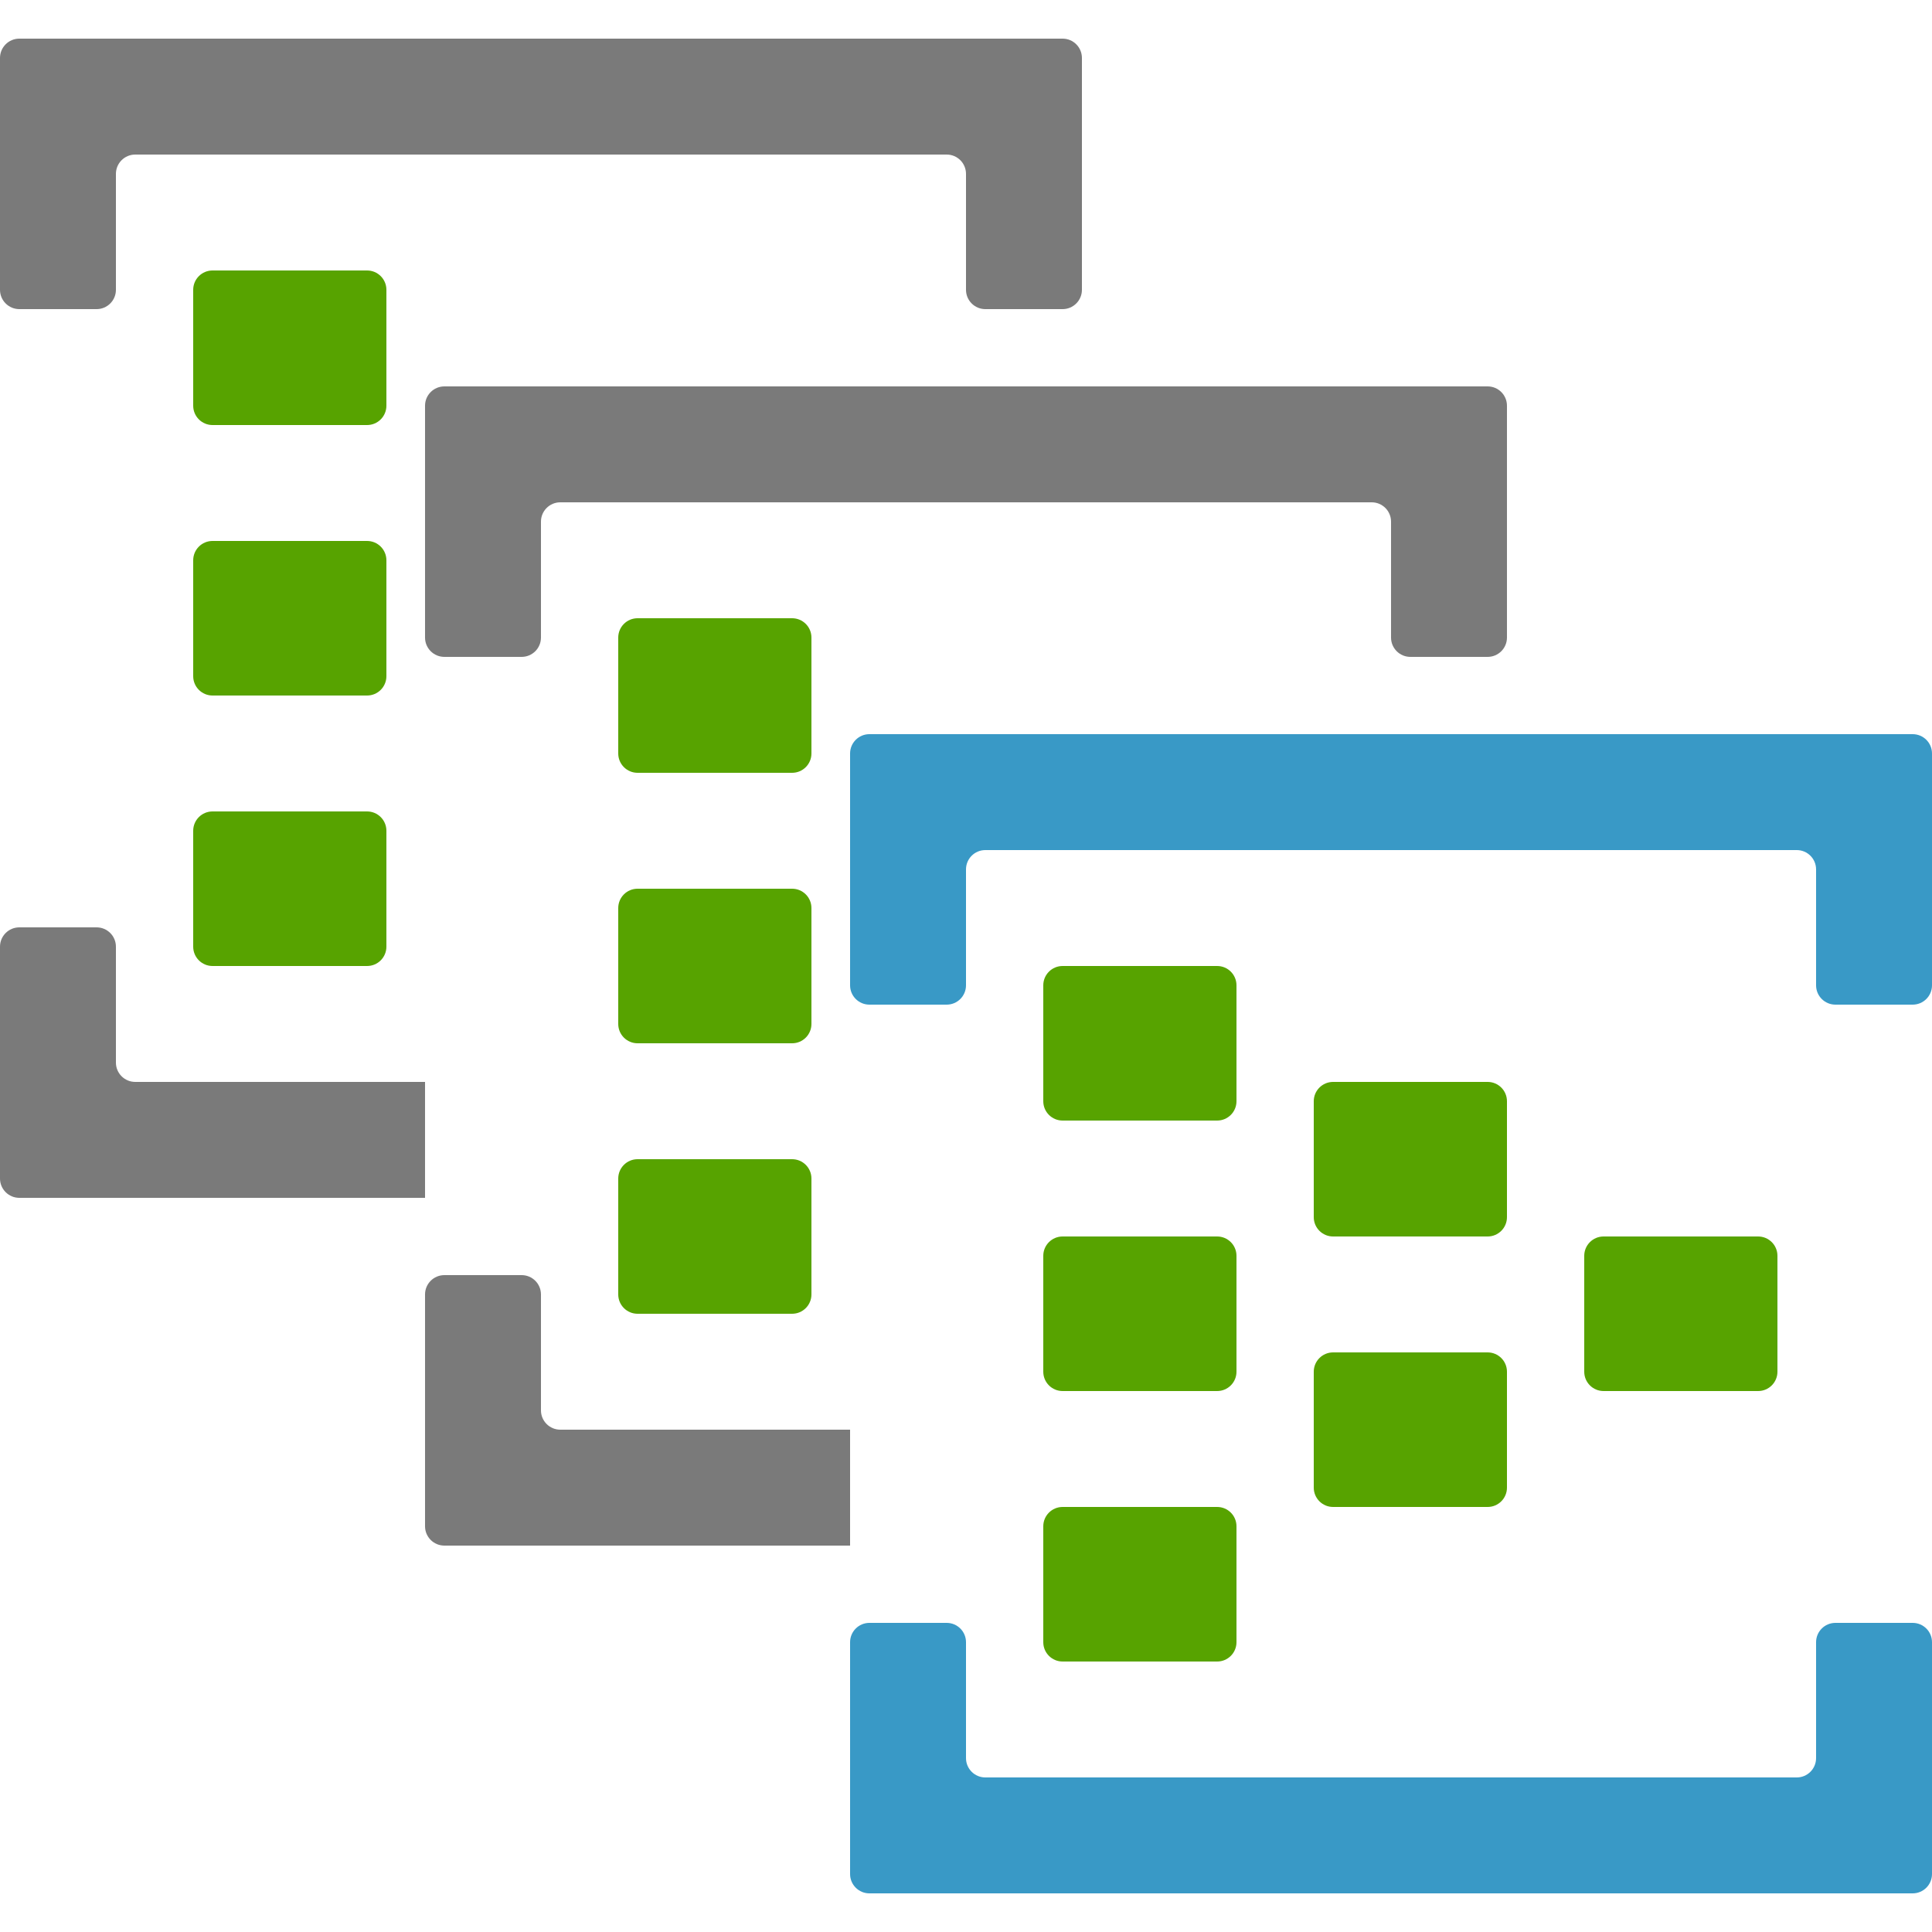
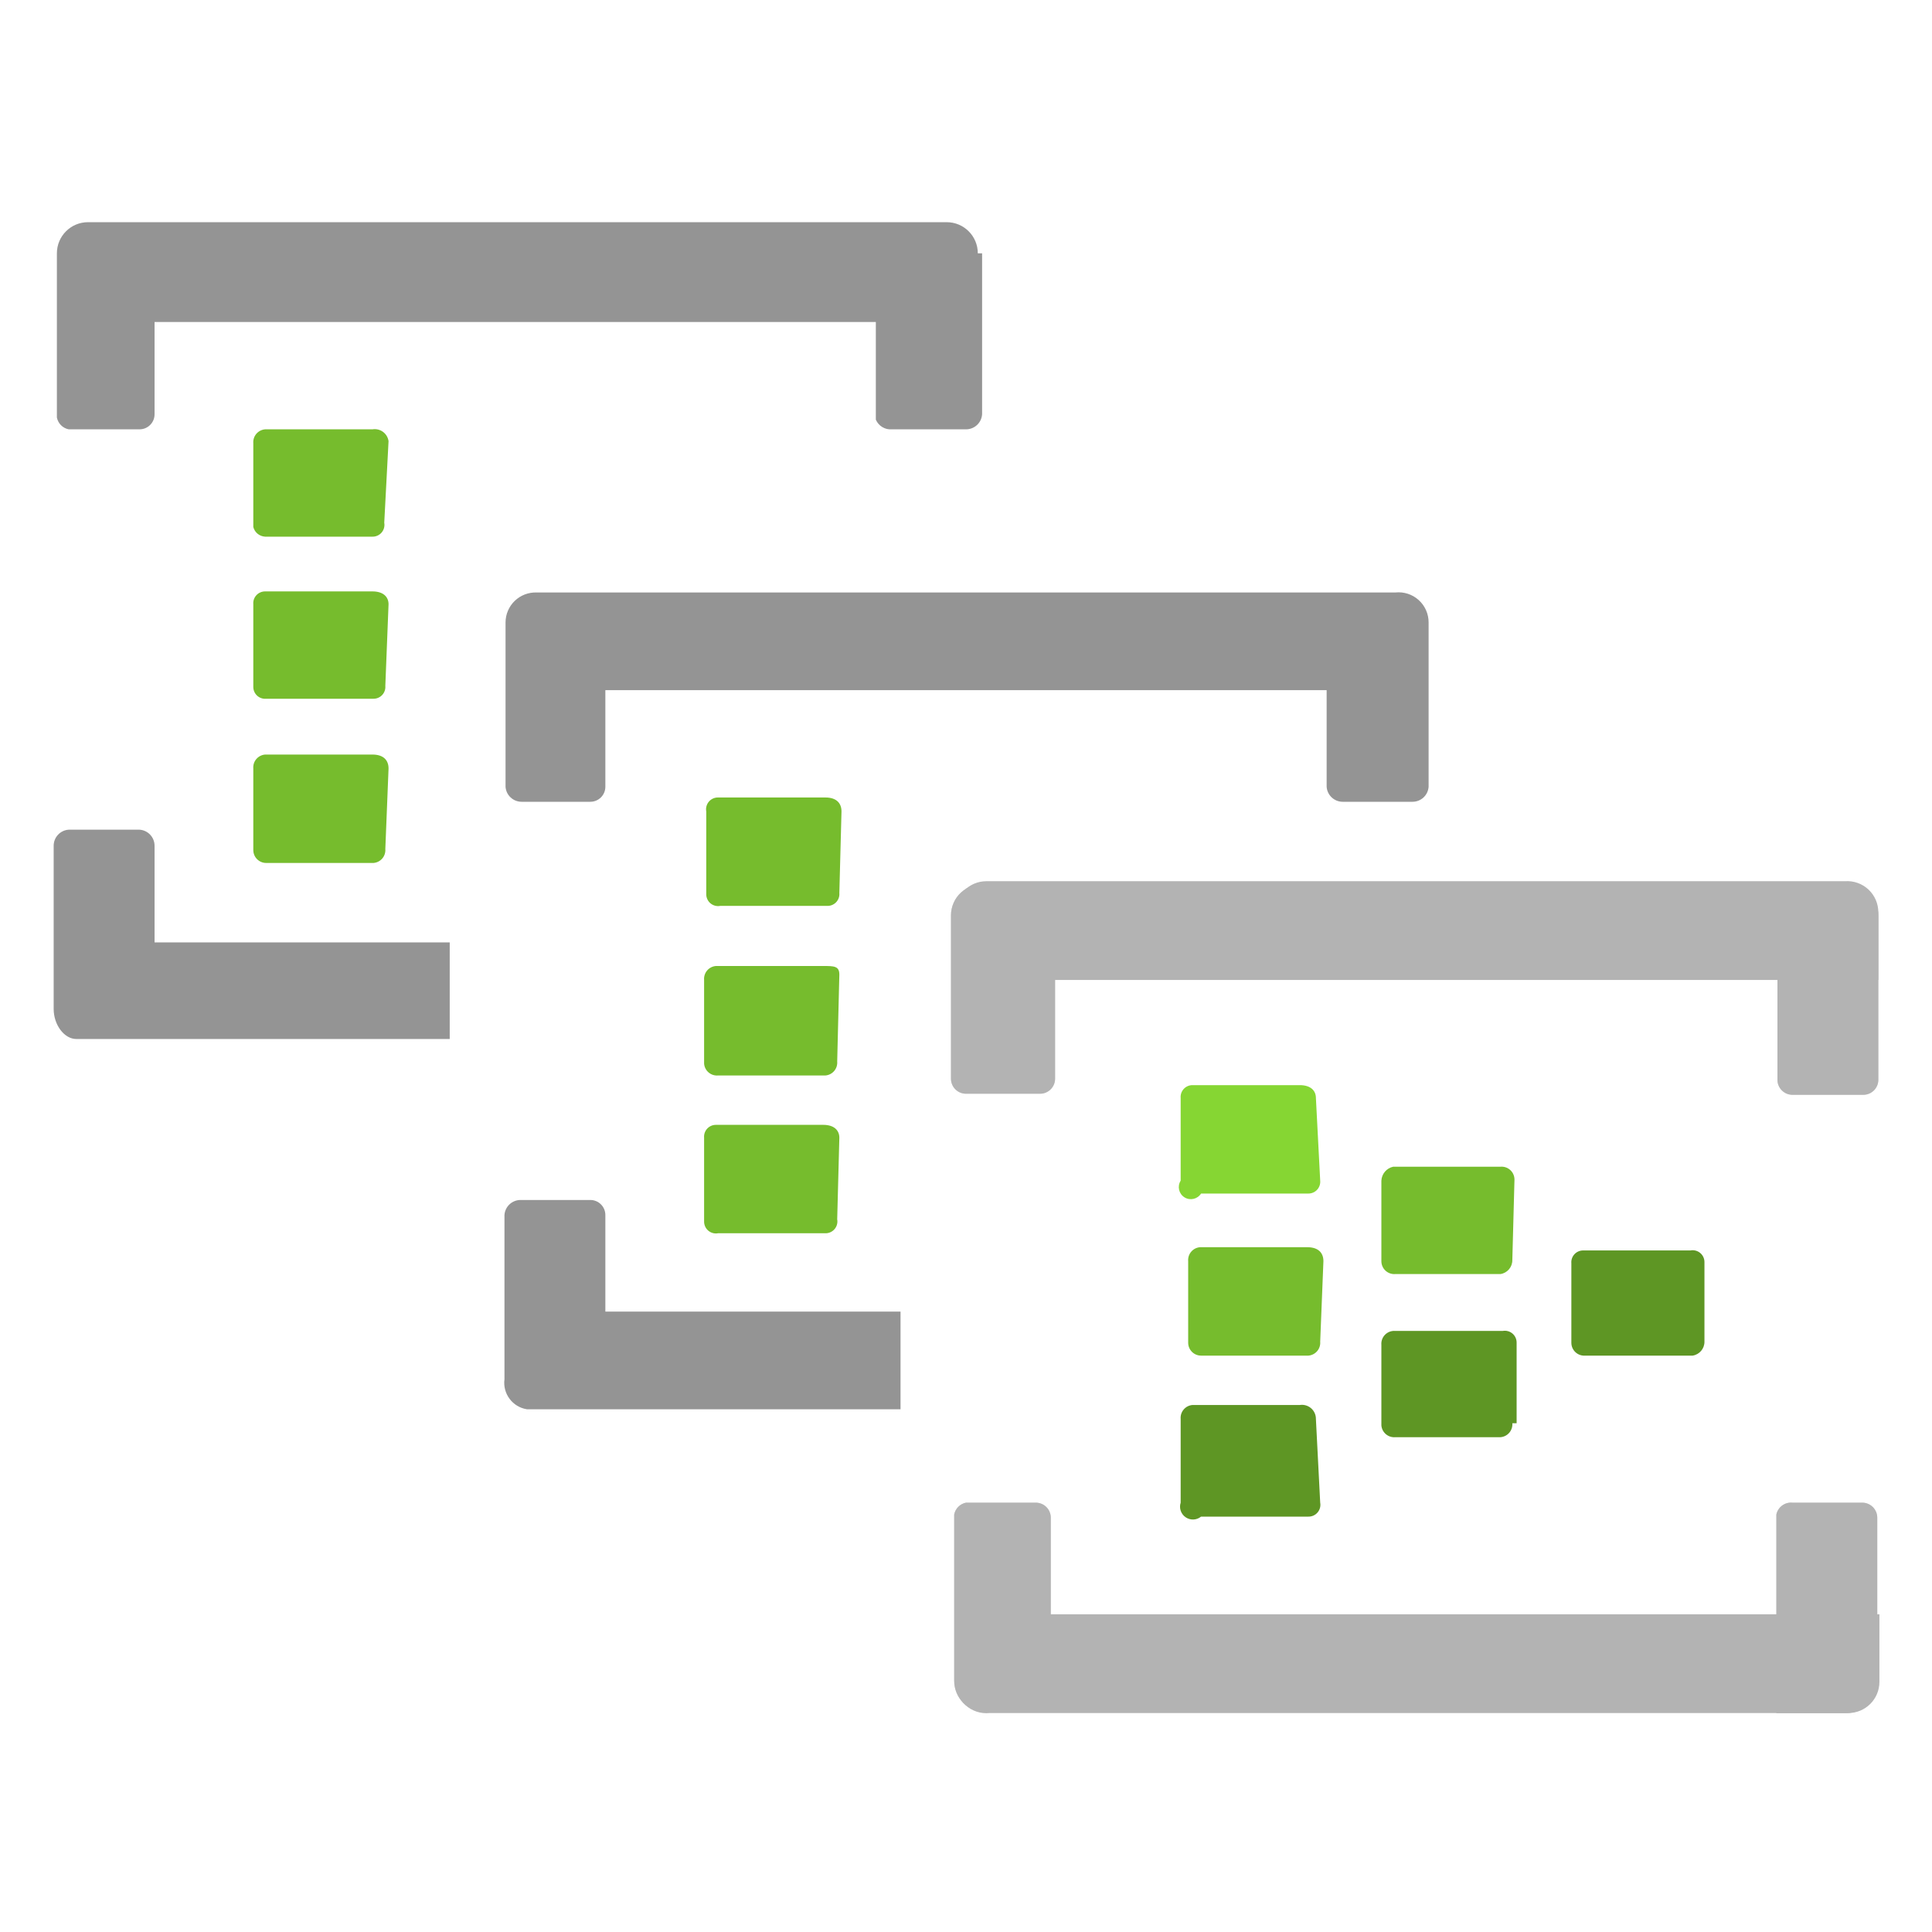
- <svg viewBox="0 0 50 50" class="" role="presentation" focusable="false" id="FxSymbol0-0a2" data-type="1">
+ <svg viewBox="0 0 18 18" data-islogo="true" class="" role="presentation" focusable="false" id="FxSymbol0-092" data-type="1">
  <g>
-     <path d="M9.5 18h-4a.5.5 0 0 1-.5-.5v-3a.5.5 0 0 1 .5-.5h4a.5.5 0 0 1 .5.5v3a.5.5 0 0 1-.5.5zm0 7h-4a.5.5 0 0 1-.5-.5v-3a.5.5 0 0 1 .5-.5h4a.5.5 0 0 1 .5.5v3a.5.5 0 0 1-.5.5zm0-14h-4a.5.5 0 0 1-.5-.5v-3a.5.5 0 0 1 .5-.5h4a.5.5 0 0 1 .5.5v3a.5.5 0 0 1-.5.5z" class="msportalfx-svg-c14" fill="#57a300" />
-     <path d="M0 1.5v6a.5.5 0 0 0 .5.5h2a.5.5 0 0 0 .5-.5v-3a.5.5 0 0 1 .5-.5h21a.5.5 0 0 1 .5.5v3a.5.5 0 0 0 .5.5h2a.5.5 0 0 0 .5-.5v-6a.5.5 0 0 0-.5-.5H.5a.5.5 0 0 0-.5.5z" class="msportalfx-svg-c04" fill="#7a7a7a" />
-     <path d="M20.5 27h-4a.5.5 0 0 1-.5-.5v-3a.5.5 0 0 1 .5-.5h4a.5.5 0 0 1 .5.5v3a.5.5 0 0 1-.5.5zm0 7h-4a.5.5 0 0 1-.5-.5v-3a.5.5 0 0 1 .5-.5h4a.5.5 0 0 1 .5.5v3a.5.5 0 0 1-.5.5zm0-14h-4a.5.5 0 0 1-.5-.5v-3a.5.5 0 0 1 .5-.5h4a.5.5 0 0 1 .5.5v3a.5.5 0 0 1-.5.5z" class="msportalfx-svg-c14" fill="#57a300" />
-     <path d="M11 10.5v6a.5.5 0 0 0 .5.5h2a.5.5 0 0 0 .5-.5v-3a.5.5 0 0 1 .5-.5h21a.5.5 0 0 1 .5.5v3a.5.5 0 0 0 .5.5h2a.5.5 0 0 0 .5-.5v-6a.5.5 0 0 0-.5-.5h-27a.5.5 0 0 0-.5.5z" class="msportalfx-svg-c04" fill="#7a7a7a" />
-     <path d="M31.5 36h-4a.5.5 0 0 1-.5-.5v-3a.5.5 0 0 1 .5-.5h4a.5.5 0 0 1 .5.5v3a.5.5 0 0 1-.5.5zm7-4h-4a.5.5 0 0 1-.5-.5v-3a.5.5 0 0 1 .5-.5h4a.5.5 0 0 1 .5.5v3a.5.5 0 0 1-.5.5zm0 7h-4a.5.5 0 0 1-.5-.5v-3a.5.5 0 0 1 .5-.5h4a.5.5 0 0 1 .5.5v3a.5.5 0 0 1-.5.5zm7-3h-4a.5.5 0 0 1-.5-.5v-3a.5.5 0 0 1 .5-.5h4a.5.5 0 0 1 .5.5v3a.5.5 0 0 1-.5.5zm-14 7h-4a.5.5 0 0 1-.5-.5v-3a.5.5 0 0 1 .5-.5h4a.5.5 0 0 1 .5.5v3a.5.5 0 0 1-.5.5zm0-14h-4a.5.5 0 0 1-.5-.5v-3a.5.5 0 0 1 .5-.5h4a.5.5 0 0 1 .5.5v3a.5.5 0 0 1-.5.5z" class="msportalfx-svg-c14" fill="#57a300" />
-     <path d="M22 19.5v6a.5.5 0 0 0 .5.5h2a.5.5 0 0 0 .5-.5v-3a.5.5 0 0 1 .5-.5h21a.5.5 0 0 1 .5.5v3a.5.5 0 0 0 .5.5h2a.5.5 0 0 0 .5-.5v-6a.5.5 0 0 0-.5-.5h-27a.5.5 0 0 0-.5.5zm28 29v-6a.5.5 0 0 0-.5-.5h-2a.5.5 0 0 0-.5.5v3a.5.5 0 0 1-.5.5h-21a.5.5 0 0 1-.5-.5v-3a.5.5 0 0 0-.5-.5h-2a.5.5 0 0 0-.5.5v6a.5.5 0 0 0 .5.5h27a.5.5 0 0 0 .5-.5z" class="msportalfx-svg-c16" fill="#3999c6" />
-     <path d="M11 28H3.5a.5.5 0 0 1-.5-.5v-3a.5.5 0 0 0-.5-.5h-2a.5.5 0 0 0-.5.5v6a.5.5 0 0 0 .5.5H11v-3zm11 9h-7.5a.5.5 0 0 1-.5-.5v-3a.5.5 0 0 0-.5-.5h-2a.5.5 0 0 0-.5.5v6a.5.5 0 0 0 .5.5H22v-3z" class="msportalfx-svg-c04" fill="#7a7a7a" />
+     <g fill="#b3b3b3">
+       <path d="M9.18 8.24h.65v1.81a.14.14 0 0 1-.14.14H9a.14.14 0 0 1-.14-.14V8.53a.29.29 0 0 1 .32-.29z" />
+       <path d="M9.18 8.24h.65v1.81a.14.14 0 0 1-.14.14H9a.14.14 0 0 1-.14-.14V8.53a.29.29 0 0 1 .32-.29z" opacity=".5" />
+       <path d="M16.56 8.24h.65a.29.29 0 0 1 .29.29v1.53a.14.14 0 0 1-.14.14h-.66a.14.14 0 0 1-.14-.14V8.24z" />
+       <path d="M16.56 8.24h.65a.29.29 0 0 1 .29.29v1.53a.14.14 0 0 1-.14.14h-.66a.14.14 0 0 1-.14-.14V8.24z" opacity=".5" />
+       <path d="M17.5 8.5v.63H8.9V8.5a.29.29 0 0 1 .29-.29h8a.29.29 0 0 1 .31.29z" />
+     </g>
+     <g fill="#b3b3b3">
+       <path d="M9 14h.65a.14.14 0 0 1 .14.14v1.81h-.61a.29.29 0 0 1-.29-.29v-1.55A.14.14 0 0 1 9 14z" />
+       <path d="M9 14h.65a.14.14 0 0 1 .14.14v1.81h-.61a.29.29 0 0 1-.29-.29v-1.55A.14.14 0 0 1 9 14z" opacity=".5" />
+       <path d="M16.7 14h.65a.14.14 0 0 1 .14.14v1.53a.29.29 0 0 1-.29.29h-.65v-1.85a.14.14 0 0 1 .15-.11z" />
+       <path d="M16.7 14h.65a.14.14 0 0 1 .14.14v1.53a.29.29 0 0 1-.29.29h-.65v-1.85a.14.14 0 0 1 .15-.11z" opacity=".5" />
+       <path d="M8.9 15.67v-.63h8.61v.63a.29.29 0 0 1-.29.29h-8a.29.29 0 0 1-.32-.29z" />
+     </g>
+     <path d="M14.09 11.74a.13.13 0 0 1-.11.13H13a.12.12 0 0 1-.13-.12V11a.14.14 0 0 1 .11-.13h1a.12.12 0 0 1 .13.12z" fill="#76bc2d" />
+     <path d="M15.88 12.5a.13.13 0 0 1-.11.13h-1a.12.12 0 0 1-.13-.12v-.74a.11.11 0 0 1 .11-.12h1a.11.11 0 0 1 .13.11zm-1.79.76a.12.12 0 0 1-.11.13H13a.12.12 0 0 1-.13-.11v-.75a.12.12 0 0 1 .13-.13h1a.11.11 0 0 1 .13.11v.75z" fill="#5e9624" />
+     <path d="M12.3 11a.11.11 0 0 1-.11.12h-1A.11.11 0 0 1 11 11v-.77a.11.11 0 0 1 .11-.12h1c.1 0 .15.05.15.12z" fill="#86d633" />
+     <path d="M12.3 12.5a.12.12 0 0 1-.11.13h-1a.12.12 0 0 1-.12-.12v-.76a.12.12 0 0 1 .11-.13h1c.1 0 .15.05.15.13z" fill="#76bc2d" />
+     <path d="M12.3 14a.11.11 0 0 1-.11.13h-1A.12.12 0 0 1 11 14v-.78a.12.12 0 0 1 .11-.13h1a.13.13 0 0 1 .15.13z" fill="#5e9624" />
+     <path d="M13.31 5.8a.28.28 0 0 0-.31-.28H5a.28.28 0 0 0-.29.28v1.53a.15.15 0 0 0 .15.14h.64a.14.14 0 0 0 .14-.14v-.9h6.72v.9a.15.15 0 0 0 .15.14h.65a.15.15 0 0 0 .15-.14V5.8zm-7.67 5.52a.14.14 0 0 0-.14-.14h-.65a.15.15 0 0 0-.15.14v1.53a.25.25 0 0 0 .21.28h3.48v-.91H5.64zm3.47-8.96a.29.29 0 0 0-.29-.29h-8a.29.29 0 0 0-.29.29v1.53A.14.14 0 0 0 .64 4h.66a.14.14 0 0 0 .14-.14V3h6.72v.91a.15.15 0 0 0 .15.09H9a.15.15 0 0 0 .15-.14v-1.5zM1.44 7.88a.15.15 0 0 0-.14-.15H.64a.15.15 0 0 0-.14.15V9.4c0 .15.1.28.21.28h3.48v-.9H1.44z" fill="#949494" />
+     <path d="M7.82 8.32a.11.11 0 0 1-.11.12h-1a.11.11 0 0 1-.13-.11v-.77a.11.11 0 0 1 .11-.13h1c.1 0 .15.05.15.13zm0 .76C7.82 9 7.77 9 7.67 9h-1a.12.12 0 0 0-.11.13v.78a.12.12 0 0 0 .13.11h1a.12.12 0 0 0 .11-.13zm0 1.52c0-.07-.05-.12-.15-.12h-1a.11.11 0 0 0-.11.12v.78a.11.11 0 0 0 .13.11h1a.11.11 0 0 0 .11-.13zm-4.2-6.49A.13.13 0 0 0 3.47 4h-1a.12.12 0 0 0-.11.13v.78a.12.12 0 0 0 .11.09h1a.11.11 0 0 0 .11-.13zm0 1.52c0-.07-.05-.12-.15-.12h-1a.11.11 0 0 0-.11.12v.77a.11.11 0 0 0 .12.11h1a.11.11 0 0 0 .11-.12zm0 1.53c0-.08-.05-.13-.15-.13h-1a.12.12 0 0 0-.11.13v.76a.12.12 0 0 0 .12.12h1a.12.12 0 0 0 .11-.13z" fill="#76bc2d" />
  </g>
  <defs>
</defs>
</svg>
